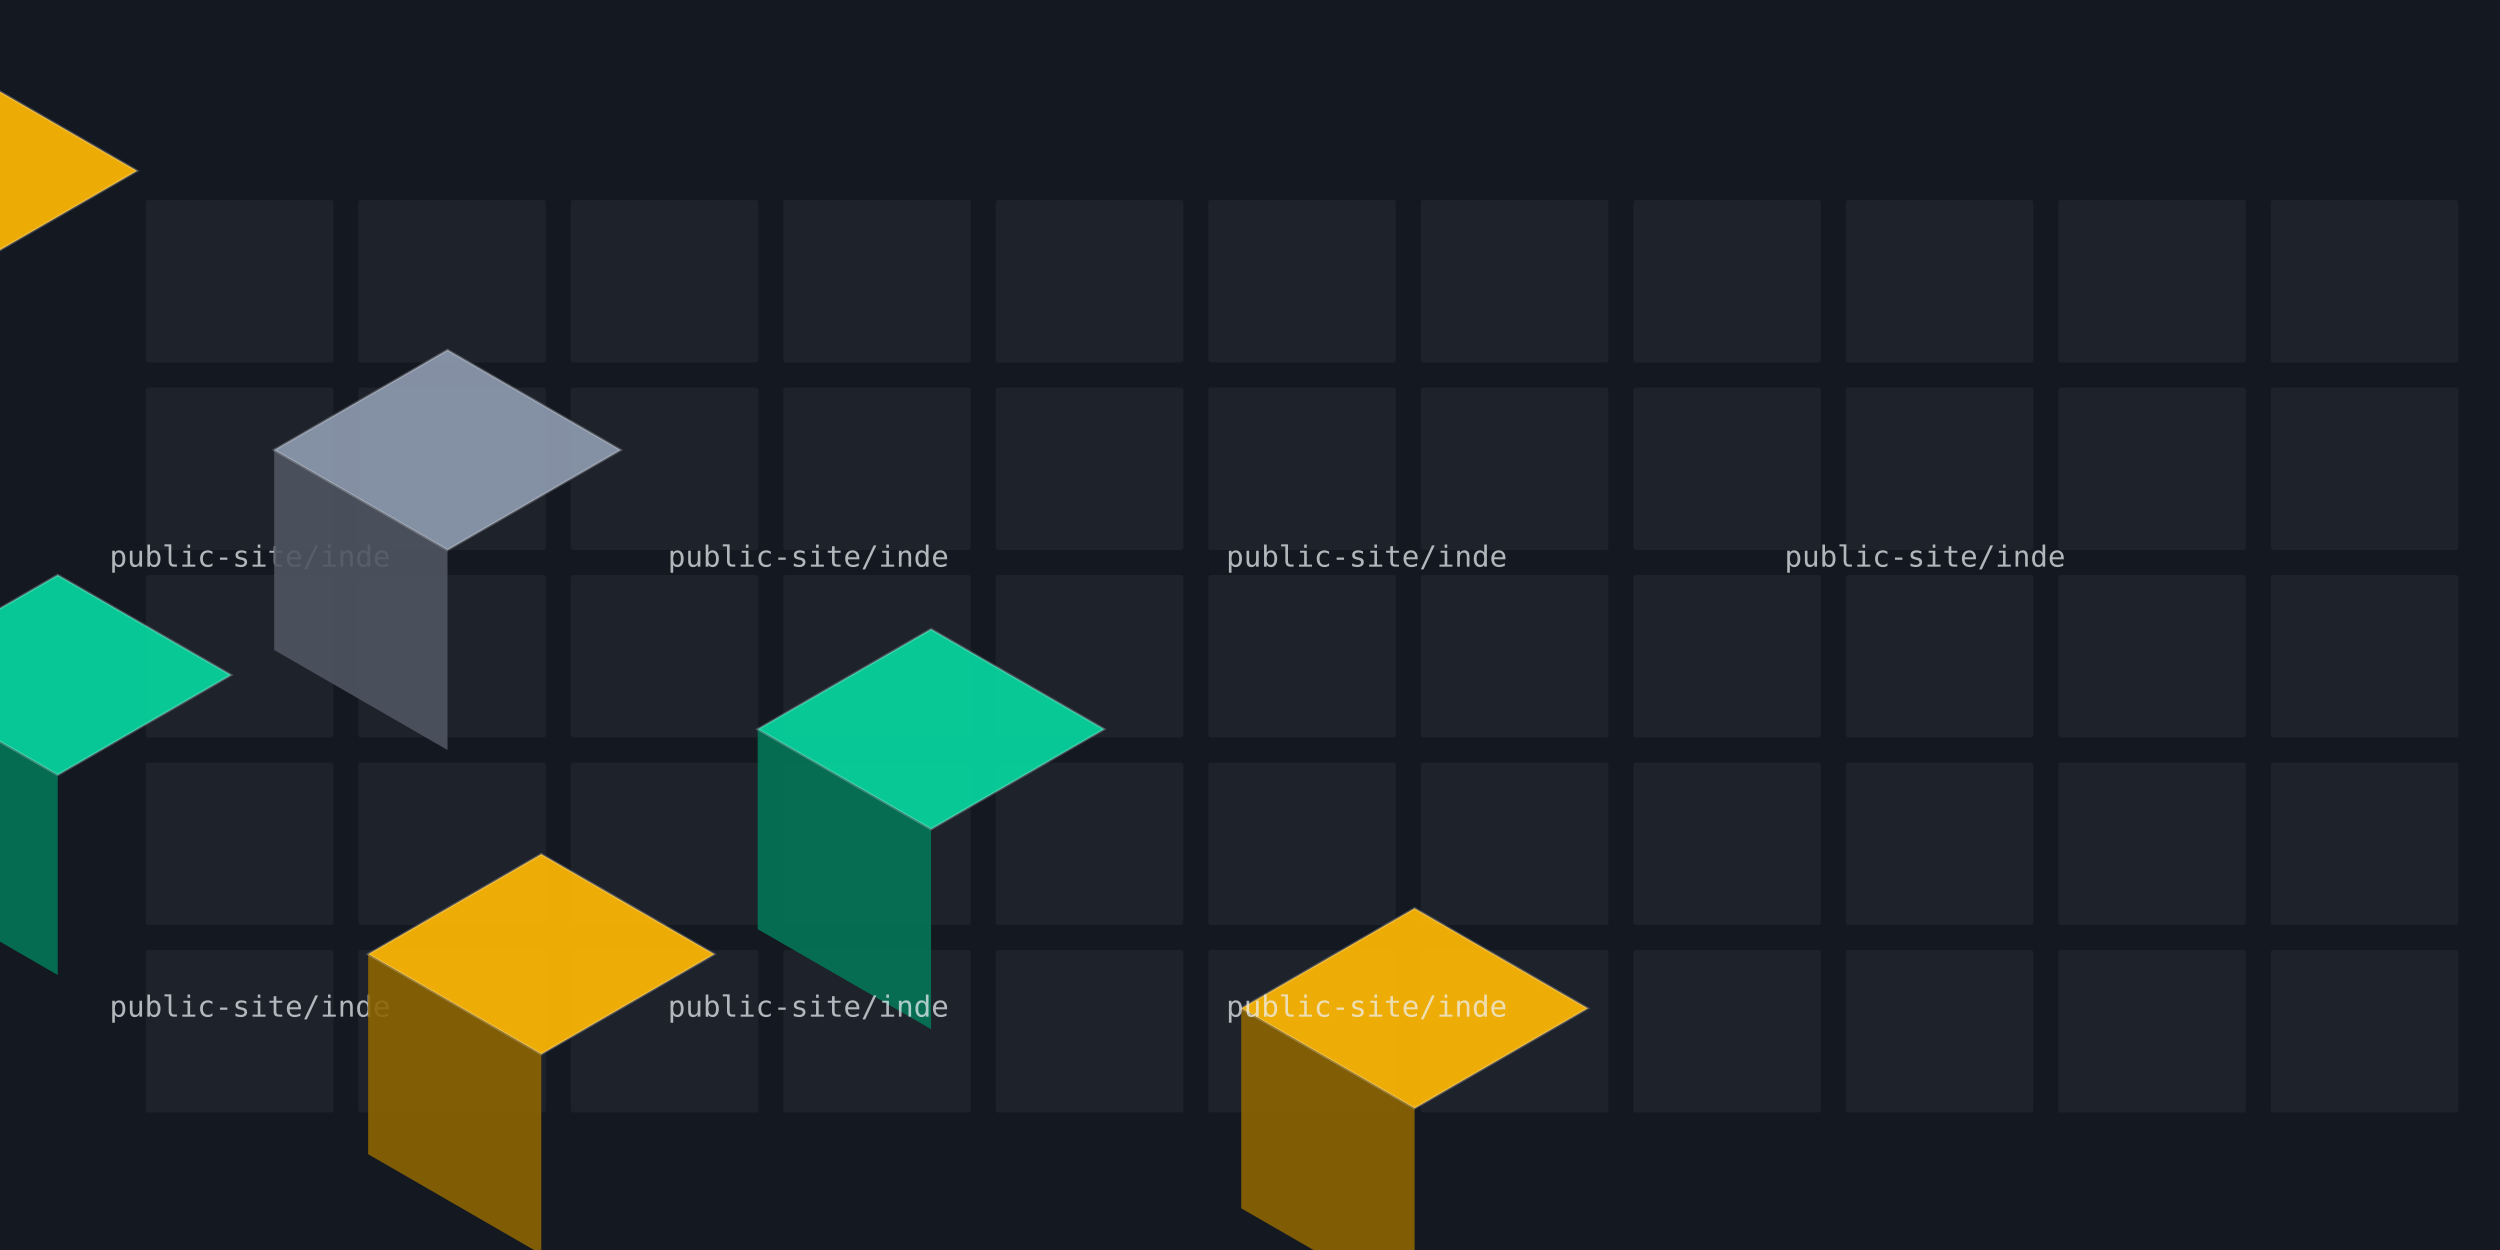
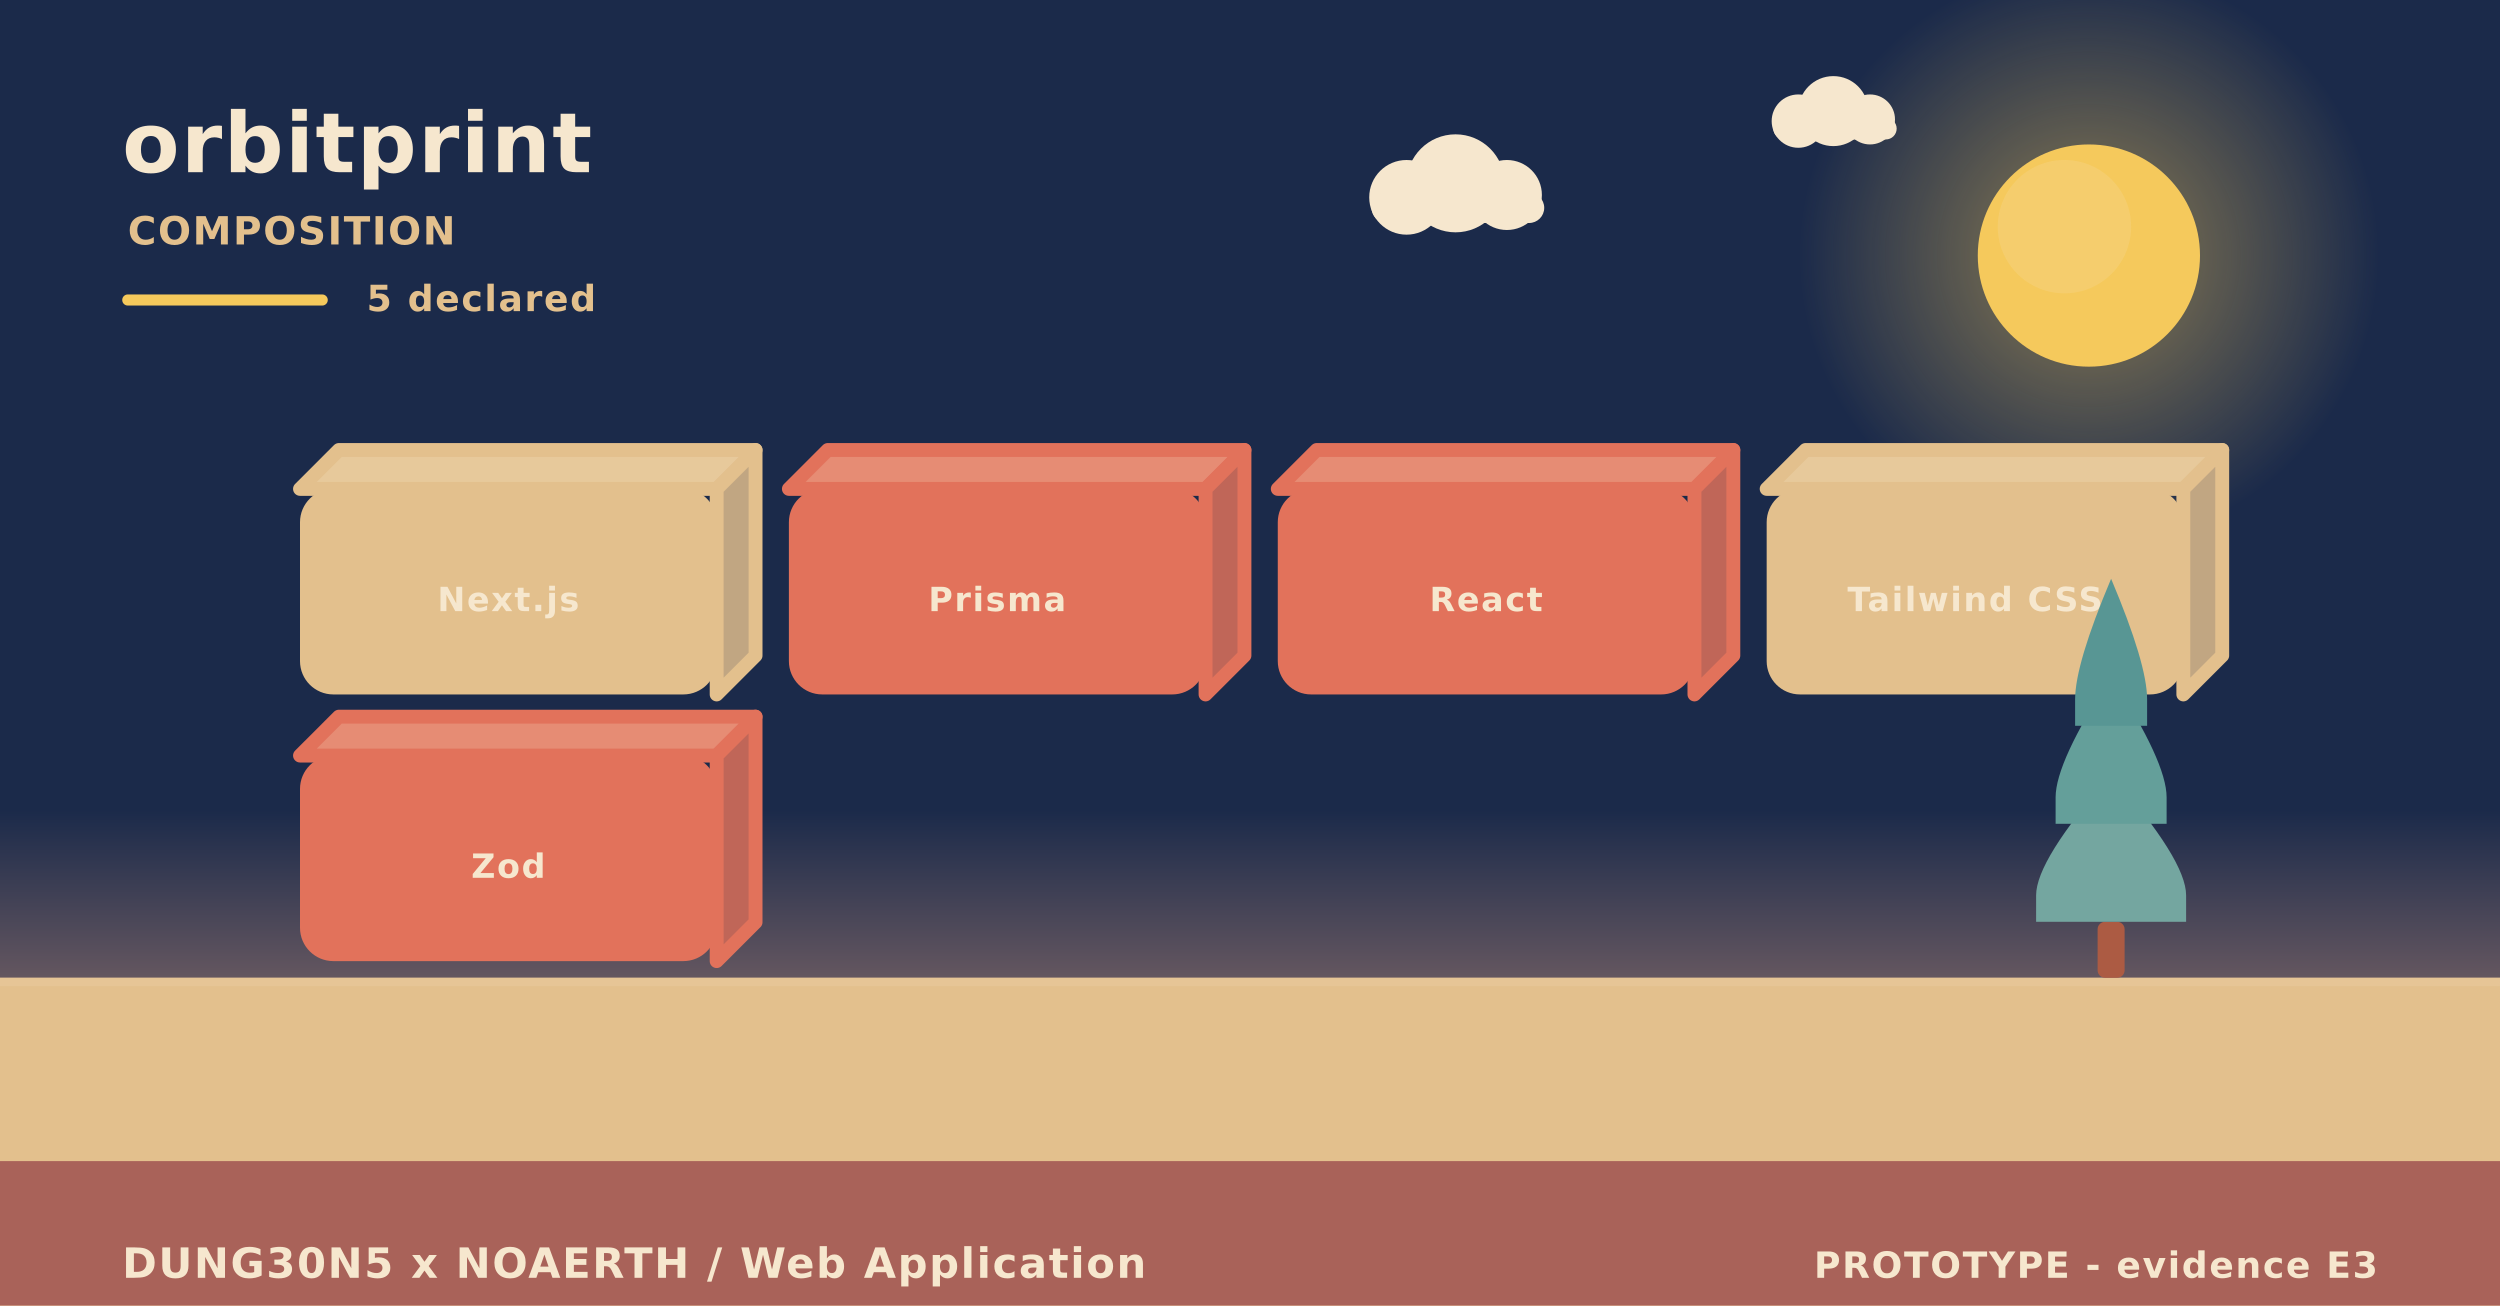
- <svg xmlns="http://www.w3.org/2000/svg" viewBox="0 0 1200 600" width="1200" height="600" role="img" aria-label="orbitprint component map">
-   <rect width="1200" height="600" fill="#141821" />
-   <defs>
-     <linearGradient id="gc" x1="0" y1="0" x2="1" y2="1">
-       <stop offset="0%" stop-color="#ffb703" />
-       <stop offset="100%" stop-color="#8d99ae" />
-     </linearGradient>
-   </defs>
-   <rect x="70.00" y="96.00" width="90.00" height="78.00" rx="1.20" fill="#eef1f6" opacity="0.05" />
-   <rect x="172.00" y="96.00" width="90.00" height="78.00" rx="1.20" fill="#eef1f6" opacity="0.05" />
-   <rect x="274.00" y="96.00" width="90.00" height="78.00" rx="1.20" fill="#eef1f6" opacity="0.05" />
-   <rect x="376.00" y="96.00" width="90.00" height="78.00" rx="1.20" fill="#eef1f6" opacity="0.05" />
-   <rect x="478.00" y="96.00" width="90.00" height="78.00" rx="1.20" fill="#eef1f6" opacity="0.05" />
-   <rect x="580.00" y="96.00" width="90.00" height="78.00" rx="1.20" fill="#eef1f6" opacity="0.05" />
-   <rect x="682.00" y="96.00" width="90.00" height="78.00" rx="1.20" fill="#eef1f6" opacity="0.05" />
-   <rect x="784.00" y="96.00" width="90.00" height="78.00" rx="1.20" fill="#eef1f6" opacity="0.05" />
-   <rect x="886.00" y="96.00" width="90.00" height="78.00" rx="1.20" fill="#eef1f6" opacity="0.05" />
-   <rect x="988.00" y="96.00" width="90.00" height="78.00" rx="1.20" fill="#eef1f6" opacity="0.05" />
-   <rect x="1090.00" y="96.00" width="90.00" height="78.00" rx="1.20" fill="#eef1f6" opacity="0.05" />
-   <rect x="70.00" y="186.00" width="90.00" height="78.00" rx="1.20" fill="#eef1f6" opacity="0.05" />
-   <rect x="172.00" y="186.00" width="90.00" height="78.00" rx="1.20" fill="#eef1f6" opacity="0.05" />
-   <rect x="274.00" y="186.00" width="90.00" height="78.00" rx="1.20" fill="#eef1f6" opacity="0.05" />
-   <rect x="376.00" y="186.00" width="90.00" height="78.00" rx="1.20" fill="#eef1f6" opacity="0.05" />
-   <rect x="478.00" y="186.00" width="90.00" height="78.00" rx="1.20" fill="#eef1f6" opacity="0.05" />
-   <rect x="580.00" y="186.00" width="90.00" height="78.00" rx="1.20" fill="#eef1f6" opacity="0.05" />
-   <rect x="682.00" y="186.00" width="90.00" height="78.00" rx="1.20" fill="#eef1f6" opacity="0.05" />
-   <rect x="784.00" y="186.00" width="90.00" height="78.00" rx="1.20" fill="#eef1f6" opacity="0.05" />
-   <rect x="886.00" y="186.00" width="90.00" height="78.00" rx="1.20" fill="#eef1f6" opacity="0.05" />
-   <rect x="988.00" y="186.00" width="90.00" height="78.00" rx="1.20" fill="#eef1f6" opacity="0.05" />
-   <rect x="1090.00" y="186.00" width="90.00" height="78.00" rx="1.20" fill="#eef1f6" opacity="0.05" />
-   <rect x="70.00" y="276.00" width="90.00" height="78.00" rx="1.20" fill="#eef1f6" opacity="0.05" />
-   <rect x="172.00" y="276.00" width="90.00" height="78.00" rx="1.20" fill="#eef1f6" opacity="0.05" />
-   <rect x="274.00" y="276.00" width="90.00" height="78.00" rx="1.20" fill="#eef1f6" opacity="0.05" />
-   <rect x="376.00" y="276.00" width="90.00" height="78.00" rx="1.20" fill="#eef1f6" opacity="0.05" />
-   <rect x="478.00" y="276.00" width="90.00" height="78.00" rx="1.20" fill="#eef1f6" opacity="0.05" />
-   <rect x="580.00" y="276.00" width="90.00" height="78.00" rx="1.20" fill="#eef1f6" opacity="0.05" />
-   <rect x="682.00" y="276.00" width="90.00" height="78.00" rx="1.20" fill="#eef1f6" opacity="0.05" />
-   <rect x="784.00" y="276.00" width="90.00" height="78.00" rx="1.20" fill="#eef1f6" opacity="0.05" />
-   <rect x="886.00" y="276.00" width="90.00" height="78.00" rx="1.20" fill="#eef1f6" opacity="0.05" />
-   <rect x="988.00" y="276.00" width="90.00" height="78.00" rx="1.20" fill="#eef1f6" opacity="0.05" />
-   <rect x="1090.00" y="276.00" width="90.00" height="78.00" rx="1.20" fill="#eef1f6" opacity="0.05" />
-   <rect x="70.00" y="366.00" width="90.00" height="78.00" rx="1.20" fill="#eef1f6" opacity="0.05" />
-   <rect x="172.00" y="366.00" width="90.00" height="78.00" rx="1.20" fill="#eef1f6" opacity="0.05" />
-   <rect x="274.00" y="366.00" width="90.00" height="78.00" rx="1.20" fill="#eef1f6" opacity="0.05" />
-   <rect x="376.00" y="366.00" width="90.00" height="78.00" rx="1.20" fill="#eef1f6" opacity="0.05" />
-   <rect x="478.00" y="366.00" width="90.00" height="78.00" rx="1.20" fill="#eef1f6" opacity="0.05" />
-   <rect x="580.00" y="366.00" width="90.00" height="78.00" rx="1.20" fill="#eef1f6" opacity="0.05" />
-   <rect x="682.00" y="366.00" width="90.00" height="78.00" rx="1.20" fill="#eef1f6" opacity="0.05" />
-   <rect x="784.00" y="366.00" width="90.00" height="78.00" rx="1.20" fill="#eef1f6" opacity="0.05" />
-   <rect x="886.00" y="366.00" width="90.00" height="78.00" rx="1.20" fill="#eef1f6" opacity="0.05" />
-   <rect x="988.00" y="366.00" width="90.00" height="78.00" rx="1.20" fill="#eef1f6" opacity="0.05" />
-   <rect x="1090.00" y="366.00" width="90.00" height="78.00" rx="1.20" fill="#eef1f6" opacity="0.05" />
-   <rect x="70.00" y="456.00" width="90.00" height="78.00" rx="1.20" fill="#eef1f6" opacity="0.05" />
-   <rect x="172.00" y="456.00" width="90.00" height="78.00" rx="1.20" fill="#eef1f6" opacity="0.05" />
-   <rect x="274.00" y="456.00" width="90.00" height="78.00" rx="1.20" fill="#eef1f6" opacity="0.05" />
-   <rect x="376.00" y="456.00" width="90.00" height="78.00" rx="1.20" fill="#eef1f6" opacity="0.05" />
-   <rect x="478.00" y="456.00" width="90.00" height="78.00" rx="1.20" fill="#eef1f6" opacity="0.05" />
-   <rect x="580.00" y="456.00" width="90.00" height="78.00" rx="1.20" fill="#eef1f6" opacity="0.05" />
-   <rect x="682.00" y="456.00" width="90.00" height="78.00" rx="1.20" fill="#eef1f6" opacity="0.05" />
-   <rect x="784.00" y="456.00" width="90.00" height="78.00" rx="1.20" fill="#eef1f6" opacity="0.05" />
-   <rect x="886.00" y="456.00" width="90.00" height="78.00" rx="1.20" fill="#eef1f6" opacity="0.05" />
-   <rect x="988.00" y="456.00" width="90.00" height="78.00" rx="1.20" fill="#eef1f6" opacity="0.05" />
-   <rect x="1090.00" y="456.00" width="90.00" height="78.00" rx="1.20" fill="#eef1f6" opacity="0.05" />
-   <g transform="rotate(0 120 140)">
-     <polygon points="-17.3,34.0 65.8,82.0 -17.3,130.0 -100.5,82.0" fill="#ffb703" opacity="0.92" />
-     <polygon points="-100.5,82.0 -17.3,130.0 -17.3,226.0 -100.5,178.0" fill="#8c6502" opacity="0.9" />
-     <polygon points="-17.3,34.0 65.8,82.0 -17.3,130.0 -100.5,82.0" fill="none" stroke="rgba(255,255,255,0.220)" stroke-width="1.2" />
+ <svg xmlns="http://www.w3.org/2000/svg" width="900" height="470" viewBox="0 0 900 470" role="img" aria-label="orbitprint - how it is composed">
+   <linearGradient id="skyc" x1="0" y1="0" x2="0" y2="1">
+     <stop offset="0" stop-color="#1b2a4a" />
+     <stop offset="0.62" stop-color="#1b2a4a" />
+     <stop offset="1" stop-color="#f3ad8a" />
+   </linearGradient>
+   <rect width="900" height="470" fill="url(#skyc)" />
+   <radialGradient id="sunc">
+     <stop offset="0.35" stop-color="#f5c95c" stop-opacity="0.34" />
+     <stop offset="1" stop-color="#f5c95c" stop-opacity="0" />
+   </radialGradient>
+   <circle cx="752" cy="92" r="104" fill="url(#sunc)" />
+   <circle cx="752" cy="92" r="40" fill="#f5c95c" />
+   <circle cx="743.2" cy="81.6" r="24" fill="#f5d27e" opacity="0.5" />
+   <g>
+     <circle cx="524" cy="66" r="17.64" fill="#f6e7ce" />
+     <circle cx="506.36" cy="71.04" r="13.44" fill="#f6e7ce" />
+     <circle cx="542.48" cy="70.2" r="12.6" fill="#f6e7ce" />
+     <rect x="493.76" y="69.36" width="62.16" height="10.92" rx="5.46" fill="#f6e7ce" />
  </g>
-   <text x="120" y="272" font-family="ui-monospace,Menlo,monospace" font-size="14" fill="rgba(238,241,246,0.720)" text-anchor="middle">public-site/inde</text>
-   <g transform="rotate(0 388 140)">
-     <polygon points="214.8,168.0 297.9,216.0 214.8,264.0 131.6,216.0" fill="#8d99ae" opacity="0.92" />
-     <polygon points="131.6,216.0 214.8,264.0 214.8,360.0 131.6,312.0" fill="#4e5460" opacity="0.9" />
-     <polygon points="214.8,168.0 297.9,216.0 214.8,264.0 131.6,216.0" fill="none" stroke="rgba(255,255,255,0.220)" stroke-width="1.2" />
+   <g>
+     <circle cx="660" cy="40" r="12.6" fill="#f6e7ce" />
+     <circle cx="647.4" cy="43.6" r="9.6" fill="#f6e7ce" />
+     <circle cx="673.2" cy="43" r="9" fill="#f6e7ce" />
+     <rect x="638.4" y="42.4" width="44.4" height="7.8" rx="3.9" fill="#f6e7ce" />
  </g>
-   <text x="388" y="272" font-family="ui-monospace,Menlo,monospace" font-size="14" fill="rgba(238,241,246,0.720)" text-anchor="middle">public-site/inde</text>
-   <g transform="rotate(0 656 140)">
-     <polygon points="446.9,302.0 530.0,350.0 446.9,398.0 363.7,350.0" fill="#06d6a0" opacity="0.92" />
-     <polygon points="363.7,350.0 446.9,398.0 446.9,494.0 363.7,446.0" fill="#037658" opacity="0.9" />
-     <polygon points="446.9,302.0 530.0,350.0 446.9,398.0 363.7,350.0" fill="none" stroke="rgba(255,255,255,0.220)" stroke-width="1.2" />
-   </g>
-   <text x="656" y="272" font-family="ui-monospace,Menlo,monospace" font-size="14" fill="rgba(238,241,246,0.720)" text-anchor="middle">public-site/inde</text>
-   <g transform="rotate(0 924 140)">
-     <polygon points="679.0,436.0 762.1,484.0 679.0,532.0 595.8,484.0" fill="#ffb703" opacity="0.92" />
-     <polygon points="595.8,484.0 679.0,532.0 679.0,628.0 595.8,580.0" fill="#8c6502" opacity="0.9" />
-     <polygon points="679.0,436.0 762.1,484.0 679.0,532.0 595.8,484.0" fill="none" stroke="rgba(255,255,255,0.220)" stroke-width="1.2" />
-   </g>
-   <text x="924" y="272" font-family="ui-monospace,Menlo,monospace" font-size="14" fill="rgba(238,241,246,0.720)" text-anchor="middle">public-site/inde</text>
-   <g transform="rotate(0 120 356)">
-     <polygon points="-204.4,142.0 -121.2,190.0 -204.4,238.0 -287.5,190.0" fill="#8d99ae" opacity="0.92" />
-     <polygon points="-287.5,190.0 -204.4,238.0 -204.4,334.0 -287.5,286.0" fill="#4e5460" opacity="0.9" />
-     <polygon points="-204.4,142.0 -121.2,190.0 -204.4,238.0 -287.5,190.0" fill="none" stroke="rgba(255,255,255,0.220)" stroke-width="1.2" />
-   </g>
-   <text x="120" y="488" font-family="ui-monospace,Menlo,monospace" font-size="14" fill="rgba(238,241,246,0.720)" text-anchor="middle">public-site/inde</text>
-   <g transform="rotate(0 388 356)">
-     <polygon points="27.7,276.0 110.9,324.0 27.7,372.0 -55.4,324.0" fill="#06d6a0" opacity="0.92" />
-     <polygon points="-55.4,324.0 27.7,372.0 27.7,468.0 -55.4,420.0" fill="#037658" opacity="0.9" />
-     <polygon points="27.7,276.0 110.9,324.0 27.7,372.0 -55.4,324.0" fill="none" stroke="rgba(255,255,255,0.220)" stroke-width="1.2" />
-   </g>
-   <text x="388" y="488" font-family="ui-monospace,Menlo,monospace" font-size="14" fill="rgba(238,241,246,0.720)" text-anchor="middle">public-site/inde</text>
-   <g transform="rotate(0 656 356)">
-     <polygon points="259.8,410.0 342.9,458.0 259.8,506.0 176.7,458.0" fill="#ffb703" opacity="0.92" />
-     <polygon points="176.7,458.0 259.8,506.0 259.8,602.0 176.7,554.0" fill="#8c6502" opacity="0.9" />
-     <polygon points="259.8,410.0 342.9,458.0 259.8,506.0 176.7,458.0" fill="none" stroke="rgba(255,255,255,0.220)" stroke-width="1.2" />
-   </g>
-   <text x="656" y="488" font-family="ui-monospace,Menlo,monospace" font-size="14" fill="rgba(238,241,246,0.720)" text-anchor="middle">public-site/inde</text>
+   <rect x="0" y="352" width="900" height="118" fill="#e3c08d" />
+   <rect x="0" y="352" width="900" height="3" fill="#e6c596" />
+   <text x="44" y="62" font-family="Verdana,DejaVu Sans,sans-serif" font-size="30" font-weight="700" letter-spacing="0.6" fill="#f6e7ce" text-anchor="start">orbitprint</text>
+   <text x="46" y="88" font-family="Verdana,DejaVu Sans,sans-serif" font-size="14" font-weight="700" letter-spacing="0.6" fill="#e3c08d" text-anchor="start">COMPOSITION</text>
+   <rect x="44" y="106" width="74" height="4" rx="2" fill="#f5c95c" />
+   <text x="132" y="112" font-family="Verdana,DejaVu Sans,sans-serif" font-size="13" font-weight="700" letter-spacing="0.6" fill="#e3c08d" text-anchor="start">5 declared</text>
+   <path d="M108,176 L258,176 L272,162 L122,162 Z" fill="#e7c99b" stroke="#e3c08d" stroke-width="5" stroke-linejoin="round" />
+   <path d="M258,176 L272,162 L272,236 L258,250 Z" fill="#c1a682" stroke="#e3c08d" stroke-width="5" stroke-linejoin="round" />
+   <rect x="108" y="176" width="150" height="74" rx="12" fill="#e3c08d" />
+   <text x="183" y="220" font-family="Verdana,DejaVu Sans,sans-serif" font-size="12" font-weight="700" letter-spacing="0.6" fill="#f6e7ce" text-anchor="middle">Next.js</text>
+   <path d="M284,176 L434,176 L448,162 L298,162 Z" fill="#e68c74" stroke="#e2725b" stroke-width="5" stroke-linejoin="round" />
+   <path d="M434,176 L448,162 L448,236 L434,250 Z" fill="#c06658" stroke="#e2725b" stroke-width="5" stroke-linejoin="round" />
+   <rect x="284" y="176" width="150" height="74" rx="12" fill="#e2725b" />
+   <text x="359" y="220" font-family="Verdana,DejaVu Sans,sans-serif" font-size="12" font-weight="700" letter-spacing="0.6" fill="#f6e7ce" text-anchor="middle">Prisma</text>
+   <path d="M460,176 L610,176 L624,162 L474,162 Z" fill="#e68c74" stroke="#e2725b" stroke-width="5" stroke-linejoin="round" />
+   <path d="M610,176 L624,162 L624,236 L610,250 Z" fill="#c06658" stroke="#e2725b" stroke-width="5" stroke-linejoin="round" />
+   <rect x="460" y="176" width="150" height="74" rx="12" fill="#e2725b" />
+   <text x="535" y="220" font-family="Verdana,DejaVu Sans,sans-serif" font-size="12" font-weight="700" letter-spacing="0.6" fill="#f6e7ce" text-anchor="middle">React</text>
+   <path d="M636,176 L786,176 L800,162 L650,162 Z" fill="#e7c99b" stroke="#e3c08d" stroke-width="5" stroke-linejoin="round" />
+   <path d="M786,176 L800,162 L800,236 L786,250 Z" fill="#c1a682" stroke="#e3c08d" stroke-width="5" stroke-linejoin="round" />
+   <rect x="636" y="176" width="150" height="74" rx="12" fill="#e3c08d" />
+   <text x="711" y="220" font-family="Verdana,DejaVu Sans,sans-serif" font-size="12" font-weight="700" letter-spacing="0.6" fill="#f6e7ce" text-anchor="middle">Tailwind CSS</text>
+   <path d="M108,272 L258,272 L272,258 L122,258 Z" fill="#e68c74" stroke="#e2725b" stroke-width="5" stroke-linejoin="round" />
+   <path d="M258,272 L272,258 L272,332 L258,346 Z" fill="#c06658" stroke="#e2725b" stroke-width="5" stroke-linejoin="round" />
+   <rect x="108" y="272" width="150" height="74" rx="12" fill="#e2725b" />
+   <text x="183" y="316" font-family="Verdana,DejaVu Sans,sans-serif" font-size="12" font-weight="700" letter-spacing="0.6" fill="#f6e7ce" text-anchor="middle">Zod</text>
+   <rect x="755.14" y="331.84" width="9.72" height="20.16" rx="2.7" fill="#ac5b43" />
+   <path d="M760,278.92 Q733,309.61 733,322.31 Q733,331.84 733,331.84 L787,331.84 Q787,331.84 787,322.31 Q787,309.61 760,278.92 Z" fill="#74a6a0" />
+   <path d="M760,243.64 Q740.02,274.33 740.02,287.03 Q740.02,296.56 740.02,296.56 L779.98,296.56 Q779.98,296.56 779.98,287.03 Q779.98,274.33 760,243.64 Z" fill="#649f9a" />
+   <path d="M760,208.36 Q747.04,239.05 747.04,251.75 Q747.04,261.28 747.04,261.28 L772.96,261.28 Q772.96,261.28 772.96,251.75 Q772.96,239.05 760,208.36 Z" fill="#589694" />
+   <rect x="0" y="418" width="900" height="52" rx="0" fill="#a65c56" opacity="0.94" />
+   <text x="44" y="460" font-family="Verdana,DejaVu Sans,sans-serif" font-size="15" font-weight="700" letter-spacing="0.6" fill="#f6e7ce" text-anchor="start">DUNG30N5 x NOAERTH  /  Web Application</text>
+   <text x="856" y="460" font-family="Verdana,DejaVu Sans,sans-serif" font-size="13" font-weight="700" letter-spacing="0.6" fill="#f6e7ce" text-anchor="end">PROTOTYPE  -  evidence E3</text>
</svg>
